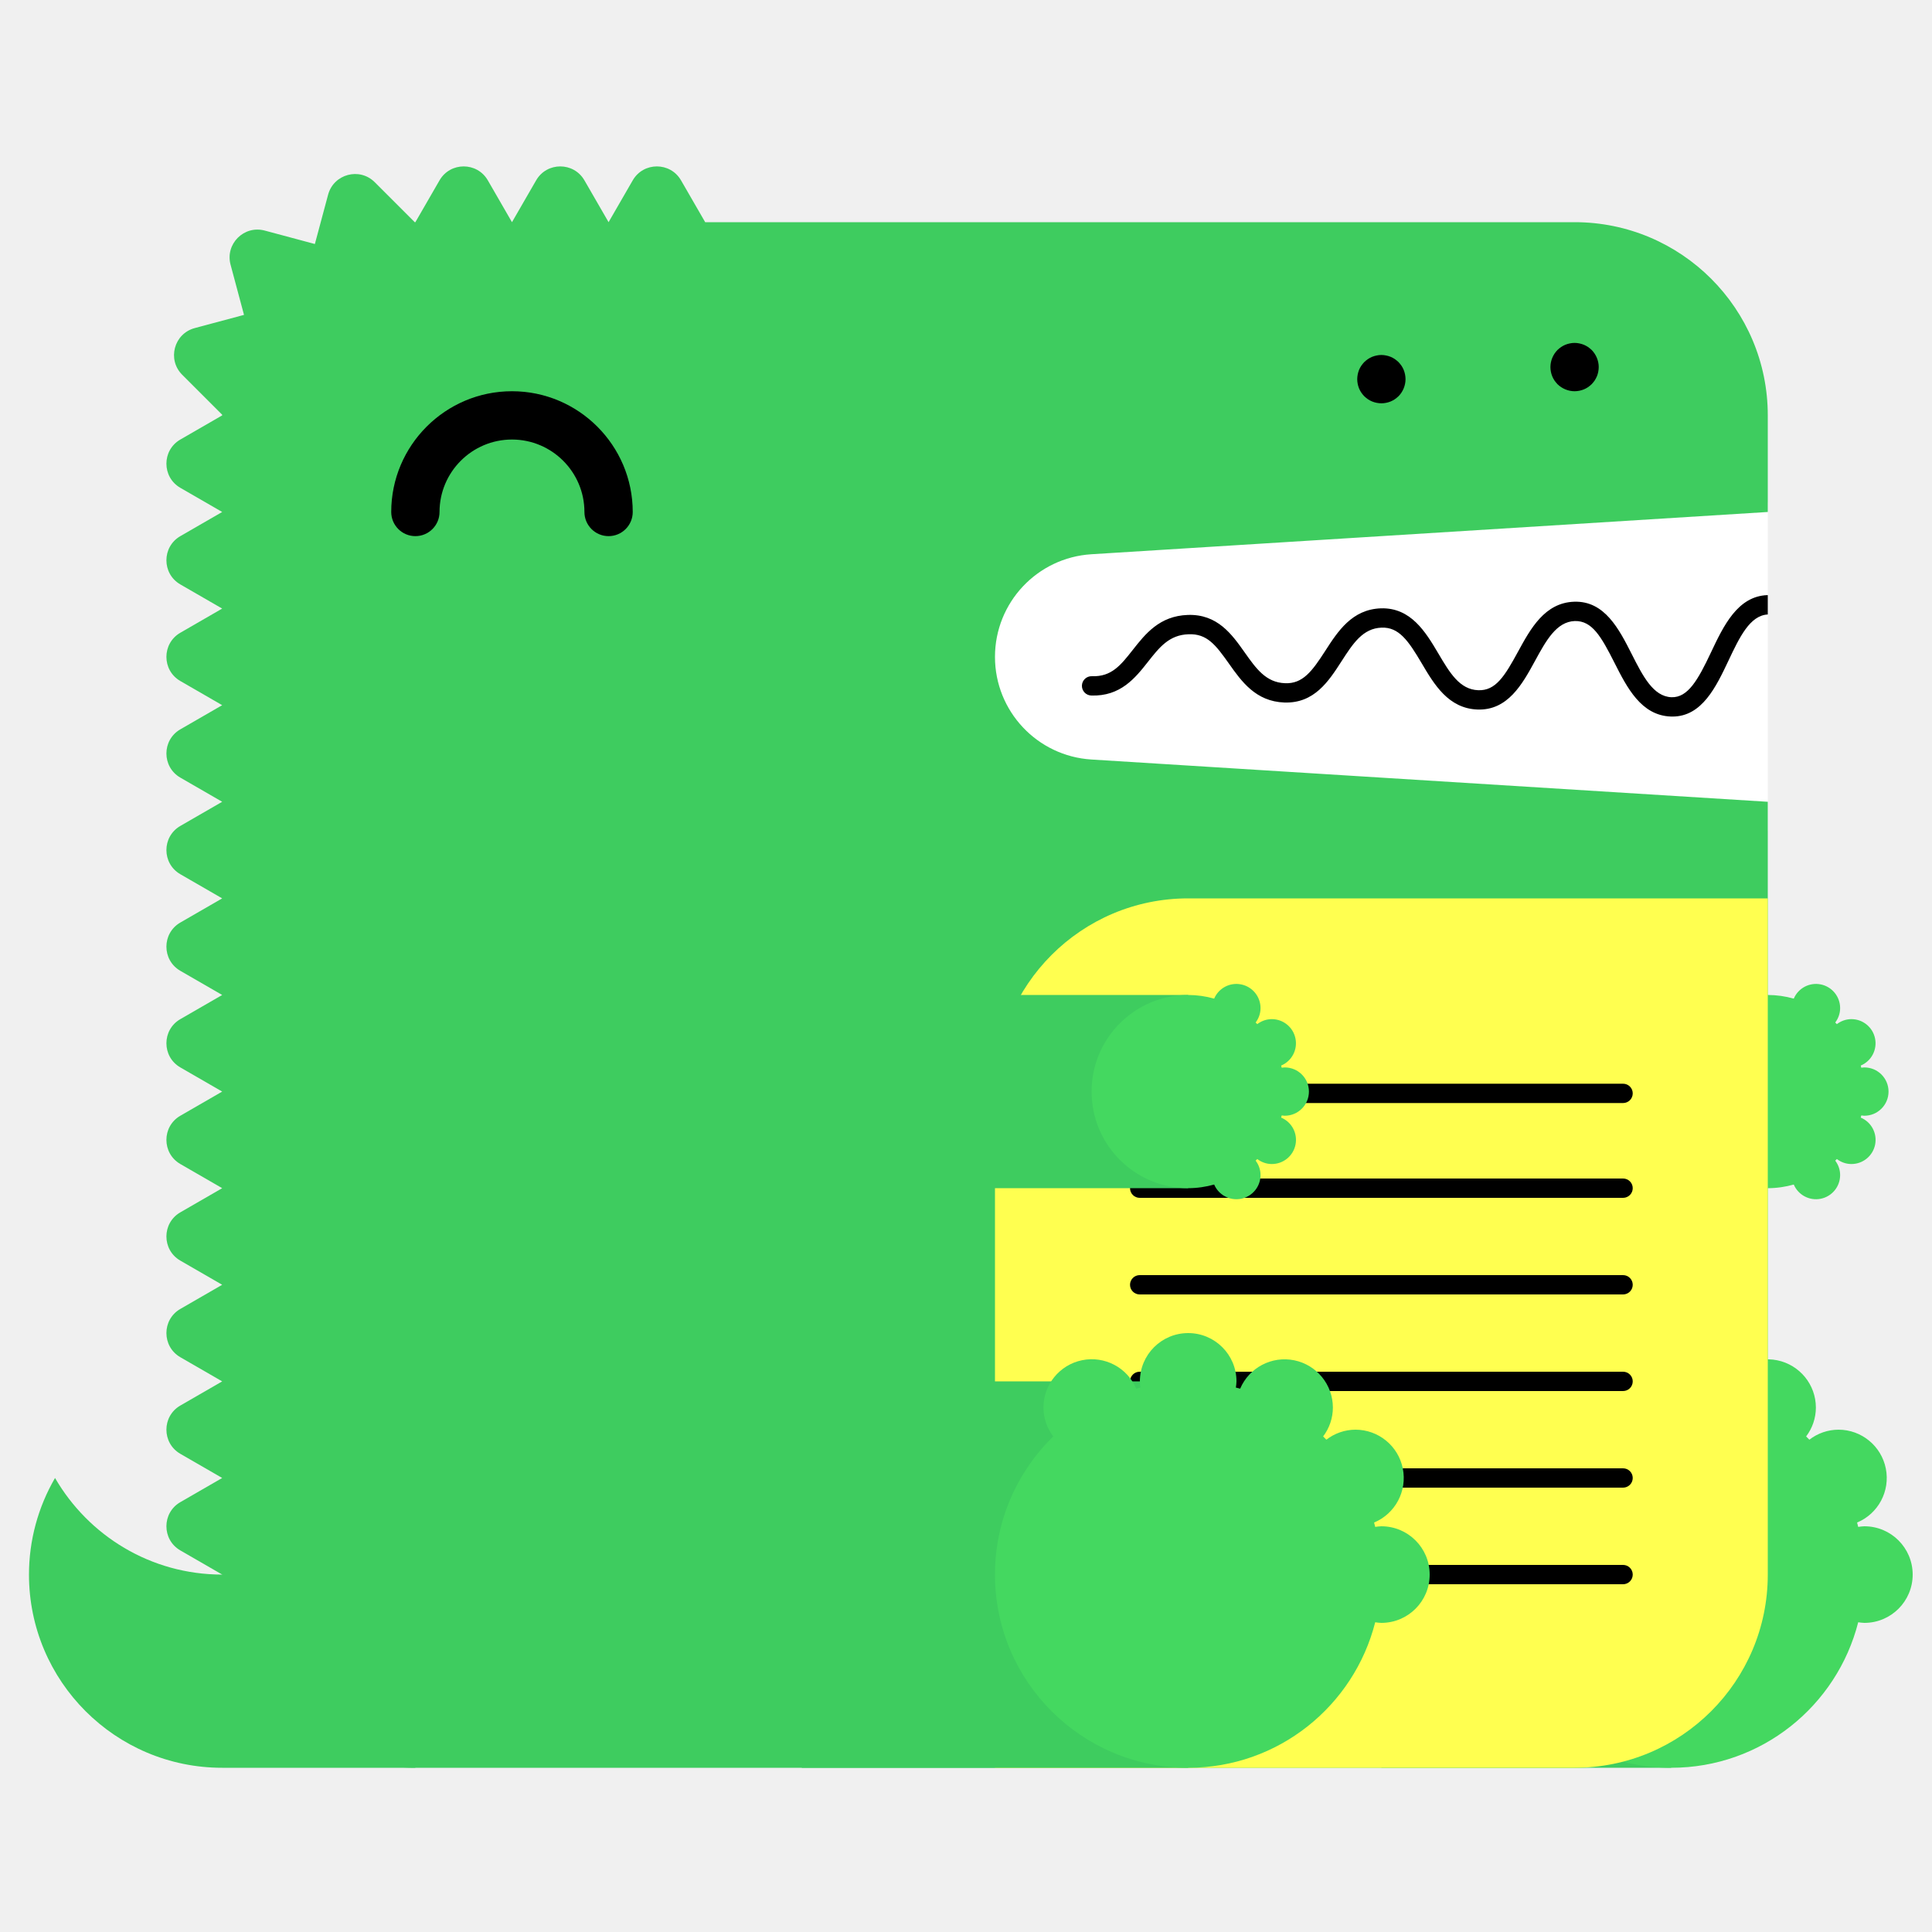
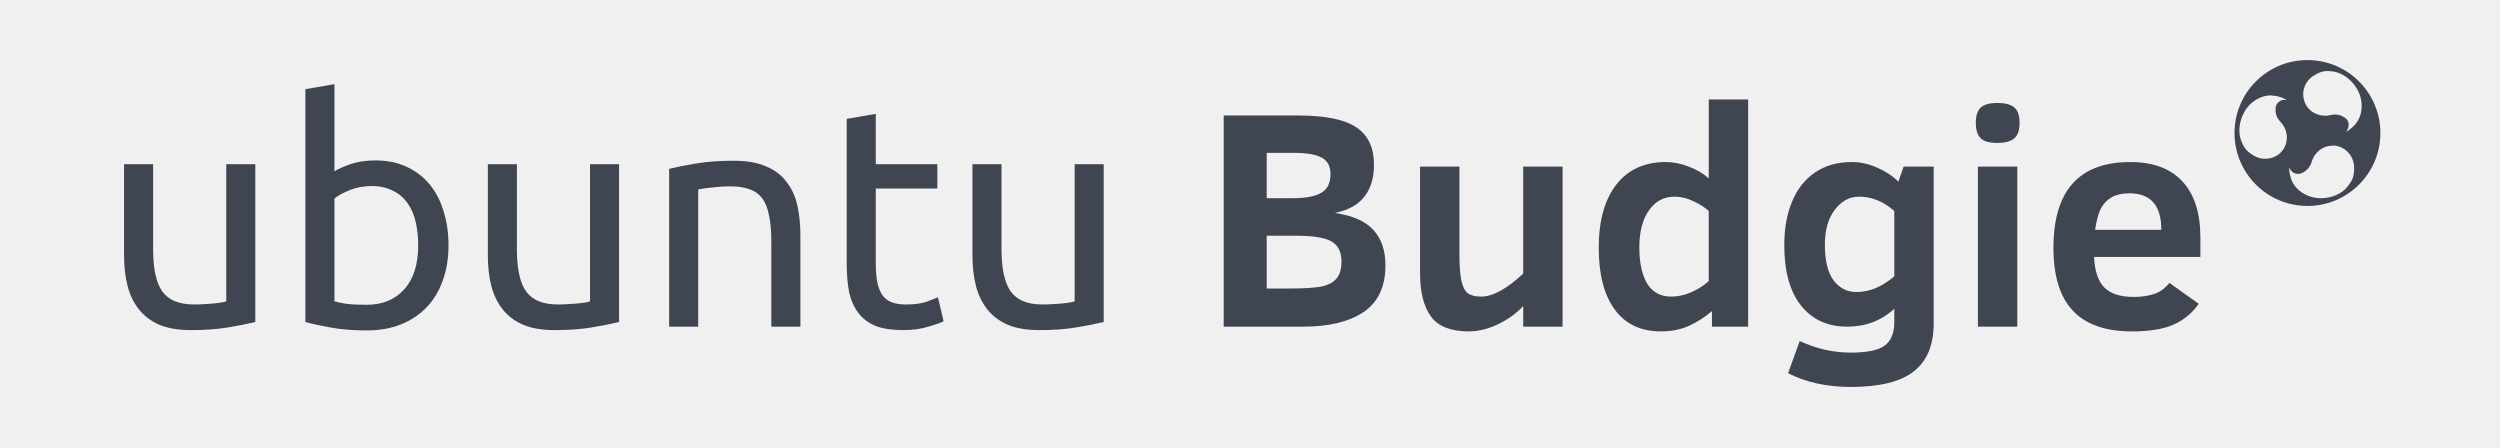
- <svg xmlns="http://www.w3.org/2000/svg" width="200" height="200" viewBox="0 0 200 200">
-   <g fill="none" fill-rule="evenodd">
-     <path fill="#FFF" d="M99 52h84v34H99z" />
-     <path d="M23 163c-7.398 0-13.843-4.027-17.303-10A19.886 19.886 0 0 0 3 163c0 11.046 8.954 20 20 20h20v-20H23z" fill="#3ECC5F" />
-     <path d="M112.98 57.376L183 53V43c0-11.046-8.954-20-20-20H73l-2.5-4.33c-1.112-1.925-3.889-1.925-5 0L63 23l-2.5-4.33c-1.111-1.925-3.889-1.925-5 0L53 23l-2.5-4.33c-1.111-1.925-3.889-1.925-5 0L43 23c-.022 0-.042.003-.065.003l-4.142-4.141c-1.57-1.571-4.252-.853-4.828 1.294l-1.369 5.104-5.192-1.392c-2.148-.575-4.111 1.389-3.535 3.536l1.39 5.193-5.102 1.367c-2.148.576-2.867 3.259-1.296 4.83l4.142 4.142c0 .021-.003.042-.003.064l-4.33 2.5c-1.925 1.111-1.925 3.889 0 5L23 53l-4.33 2.5c-1.925 1.111-1.925 3.889 0 5L23 63l-4.33 2.5c-1.925 1.111-1.925 3.889 0 5L23 73l-4.33 2.5c-1.925 1.111-1.925 3.889 0 5L23 83l-4.33 2.5c-1.925 1.111-1.925 3.889 0 5L23 93l-4.33 2.5c-1.925 1.111-1.925 3.889 0 5L23 103l-4.33 2.5c-1.925 1.111-1.925 3.889 0 5L23 113l-4.33 2.5c-1.925 1.111-1.925 3.889 0 5L23 123l-4.33 2.5c-1.925 1.111-1.925 3.889 0 5L23 133l-4.33 2.5c-1.925 1.111-1.925 3.889 0 5L23 143l-4.33 2.5c-1.925 1.111-1.925 3.889 0 5L23 153l-4.33 2.5c-1.925 1.111-1.925 3.889 0 5L23 163c0 11.046 8.954 20 20 20h120c11.046 0 20-8.954 20-20V83l-70.02-4.376A10.645 10.645 0 0 1 103 68c0-5.621 4.37-10.273 9.98-10.624" fill="#3ECC5F" />
-     <path fill="#3ECC5F" d="M143 183h30v-40h-30z" />
-     <path d="M193 158c-.219 0-.428.037-.639.064-.038-.15-.074-.301-.116-.451A5 5 0 0 0 190.32 148a4.96 4.96 0 0 0-3.016 1.036 26.531 26.531 0 0 0-.335-.336 4.955 4.955 0 0 0 1.011-2.987 5 5 0 0 0-9.599-1.959c-.148-.042-.297-.077-.445-.115.027-.211.064-.42.064-.639a5 5 0 0 0-5-5 5 5 0 0 0-5 5c0 .219.037.428.064.639-.148.038-.297.073-.445.115a4.998 4.998 0 0 0-9.599 1.959c0 1.125.384 2.151 1.011 2.987-3.717 3.632-6.031 8.693-6.031 14.3 0 11.046 8.954 20 20 20 9.339 0 17.16-6.41 19.361-15.064.211.027.42.064.639.064a5 5 0 0 0 5-5 5 5 0 0 0-5-5" fill="#44D860" />
-     <path fill="#3ECC5F" d="M153 123h30v-20h-30z" />
-     <path d="M193 115.5a2.5 2.5 0 1 0 0-5c-.109 0-.214.019-.319.032-.02-.075-.037-.15-.058-.225a2.501 2.501 0 0 0-.963-4.807c-.569 0-1.088.197-1.508.518a6.653 6.653 0 0 0-.168-.168c.314-.417.506-.931.506-1.494a2.5 2.5 0 0 0-4.8-.979A9.987 9.987 0 0 0 183 103c-5.522 0-10 4.478-10 10s4.478 10 10 10c.934 0 1.833-.138 2.69-.377a2.5 2.5 0 0 0 4.8-.979c0-.563-.192-1.077-.506-1.494.057-.055.113-.111.168-.168.42.321.939.518 1.508.518a2.5 2.5 0 0 0 .963-4.807c.021-.074.038-.15.058-.225.105.013.21.032.319.032" fill="#44D860" />
-     <path d="M63 55.5a2.5 2.5 0 0 1-2.5-2.5c0-4.136-3.364-7.5-7.5-7.5s-7.5 3.364-7.5 7.5a2.5 2.5 0 1 1-5 0c0-6.893 5.607-12.5 12.5-12.5S65.5 46.107 65.5 53a2.5 2.5 0 0 1-2.5 2.5" fill="#000" />
-     <path d="M103 183h60c11.046 0 20-8.954 20-20V93h-60c-11.046 0-20 8.954-20 20v70z" fill="#FFFF50" />
-     <path d="M168.02 124h-50.04a1 1 0 1 1 0-2h50.04a1 1 0 1 1 0 2m0 20h-50.04a1 1 0 1 1 0-2h50.04a1 1 0 1 1 0 2m0 20h-50.04a1 1 0 1 1 0-2h50.04a1 1 0 1 1 0 2m0-49.814h-50.04a1 1 0 1 1 0-2h50.04a1 1 0 1 1 0 2m0 19.814h-50.04a1 1 0 1 1 0-2h50.04a1 1 0 1 1 0 2m0 20h-50.04a1 1 0 1 1 0-2h50.04a1 1 0 1 1 0 2M183 61.611c-.012 0-.022-.006-.034-.005-3.09.105-4.552 3.196-5.842 5.923-1.346 2.85-2.387 4.703-4.093 4.647-1.889-.068-2.969-2.202-4.113-4.46-1.314-2.594-2.814-5.536-5.963-5.426-3.046.104-4.513 2.794-5.807 5.167-1.377 2.528-2.314 4.065-4.121 3.994-1.927-.07-2.951-1.805-4.136-3.813-1.321-2.236-2.848-4.75-5.936-4.664-2.994.103-4.465 2.385-5.763 4.4-1.373 2.13-2.335 3.428-4.165 3.351-1.973-.07-2.992-1.51-4.171-3.177-1.324-1.873-2.816-3.993-5.895-3.89-2.928.1-4.399 1.97-5.696 3.618-1.232 1.564-2.194 2.802-4.229 2.724a1 1 0 0 0-.072 2c3.017.101 4.545-1.8 5.872-3.487 1.177-1.496 2.193-2.787 4.193-2.855 1.926-.082 2.829 1.115 4.195 3.045 1.297 1.834 2.769 3.914 5.731 4.021 3.103.104 4.596-2.215 5.918-4.267 1.182-1.834 2.202-3.417 4.15-3.484 1.793-.067 2.769 1.35 4.145 3.681 1.297 2.197 2.766 4.686 5.787 4.796 3.125.108 4.634-2.62 5.949-5.035 1.139-2.088 2.214-4.06 4.119-4.126 1.793-.042 2.728 1.595 4.111 4.33 1.292 2.553 2.757 5.445 5.825 5.556l.169.003c3.064 0 4.518-3.075 5.805-5.794 1.139-2.41 2.217-4.68 4.067-4.773v-2z" fill="#000" />
-     <path fill="#3ECC5F" d="M83 183h40v-40H83z" />
-     <path d="M143 158c-.219 0-.428.037-.639.064-.038-.15-.074-.301-.116-.451A5 5 0 0 0 140.32 148a4.96 4.96 0 0 0-3.016 1.036 26.531 26.531 0 0 0-.335-.336 4.955 4.955 0 0 0 1.011-2.987 5 5 0 0 0-9.599-1.959c-.148-.042-.297-.077-.445-.115.027-.211.064-.42.064-.639a5 5 0 0 0-5-5 5 5 0 0 0-5 5c0 .219.037.428.064.639-.148.038-.297.073-.445.115a4.998 4.998 0 0 0-9.599 1.959c0 1.125.384 2.151 1.011 2.987-3.717 3.632-6.031 8.693-6.031 14.3 0 11.046 8.954 20 20 20 9.339 0 17.16-6.41 19.361-15.064.211.027.42.064.639.064a5 5 0 0 0 5-5 5 5 0 0 0-5-5" fill="#44D860" />
-     <path fill="#3ECC5F" d="M83 123h40v-20H83z" />
-     <path d="M133 115.5a2.5 2.5 0 1 0 0-5c-.109 0-.214.019-.319.032-.02-.075-.037-.15-.058-.225a2.501 2.501 0 0 0-.963-4.807c-.569 0-1.088.197-1.508.518a6.653 6.653 0 0 0-.168-.168c.314-.417.506-.931.506-1.494a2.5 2.5 0 0 0-4.8-.979A9.987 9.987 0 0 0 123 103c-5.522 0-10 4.478-10 10s4.478 10 10 10c.934 0 1.833-.138 2.69-.377a2.5 2.5 0 0 0 4.8-.979c0-.563-.192-1.077-.506-1.494.057-.055.113-.111.168-.168.42.321.939.518 1.508.518a2.5 2.5 0 0 0 .963-4.807c.021-.074.038-.15.058-.225.105.013.21.032.319.032" fill="#44D860" />
-     <path d="M143 41.75c-.16 0-.33-.02-.49-.05a2.52 2.52 0 0 1-.47-.14c-.15-.06-.29-.14-.431-.23-.13-.09-.259-.2-.38-.31-.109-.12-.219-.24-.309-.38s-.17-.28-.231-.43a2.619 2.619 0 0 1-.189-.96c0-.16.02-.33.05-.49.03-.16.08-.31.139-.47.061-.15.141-.29.231-.43.09-.13.2-.26.309-.38.121-.11.25-.22.38-.31.141-.09.281-.17.431-.23.149-.06.31-.11.47-.14.32-.07.65-.07.98 0 .159.03.32.08.47.14.149.06.29.14.43.23.13.09.259.2.38.31.11.12.22.25.31.38.09.14.17.28.23.43.06.16.11.31.14.47.029.16.05.33.05.49 0 .66-.271 1.31-.73 1.77-.121.11-.25.22-.38.31-.14.09-.281.17-.43.23a2.565 2.565 0 0 1-.96.19m20-1.25c-.66 0-1.3-.27-1.771-.73a3.802 3.802 0 0 1-.309-.38c-.09-.14-.17-.28-.231-.43a2.619 2.619 0 0 1-.189-.96c0-.66.27-1.3.729-1.77.121-.11.25-.22.38-.31.141-.09.281-.17.431-.23.149-.06.31-.11.47-.14.32-.07.66-.07.98 0 .159.03.32.08.47.14.149.06.29.14.43.23.13.09.259.2.38.31.459.47.73 1.11.73 1.77 0 .16-.021.33-.05.49-.03.16-.08.32-.14.47-.07.15-.14.29-.23.43-.09.13-.2.26-.31.38-.121.11-.25.22-.38.31-.14.09-.281.17-.43.23a2.565 2.565 0 0 1-.96.19" fill="#000" />
+ <svg xmlns="http://www.w3.org/2000/svg" height="43" width="240" version="1.1" viewBox="0 0 240 43" id="svg2">
+   <defs id="defs16" />
+   <g id="g4170" transform="translate(-6,0)">
+     <path id="path4139" style="font-style:normal;font-variant:normal;font-weight:normal;font-stretch:normal;font-size:30px;line-height:125%;font-family:Ubuntu;-inkscape-font-specification:Ubuntu;letter-spacing:0px;word-spacing:0px;fill:#404552;fill-opacity:1" d="m 30.51,30.91 q -0.96,0.24 -2.55,0.51 -1.56,0.27 -3.63,0.27 -1.8,0 -3.03,-0.51 -1.23,-0.54 -1.98,-1.5 -0.75,-0.96 -1.08,-2.25 -0.33,-1.32 -0.33,-2.91 l 0,-8.76 2.79,0 0,8.16 q 0,2.85 0.9,4.08 0.9,1.23 3.03,1.23 0.45,0 0.93,-0.03 0.48,-0.03 0.9,-0.06 0.42,-0.06 0.75,-0.09 0.36,-0.06 0.51,-0.12 l 0,-13.17 2.79,0 0,15.15 z" />
+     <path id="path4141" style="font-style:normal;font-variant:normal;font-weight:normal;font-stretch:normal;font-size:30px;line-height:125%;font-family:Ubuntu;-inkscape-font-specification:Ubuntu;letter-spacing:0px;word-spacing:0px;fill:#404552;fill-opacity:1" d="m 38.107,16.45 q 0.51,-0.33 1.53,-0.69 1.05,-0.36 2.4,-0.36 1.68,0 2.97,0.6 1.32,0.6 2.22,1.68 0.9,1.08 1.35,2.58 0.48,1.5 0.48,3.3 0,1.89 -0.57,3.42 -0.54,1.5 -1.56,2.55 -1.02,1.05 -2.46,1.62 -1.44,0.57 -3.24,0.57 -1.95,0 -3.45,-0.27 -1.5,-0.27 -2.46,-0.54 l 0,-22.35 2.79,-0.48 0,8.37 z m 0,12.48 q 0.42,0.12 1.17,0.24 0.78,0.09 1.92,0.09 2.25,0 3.6,-1.47 1.35,-1.5 1.35,-4.23 0,-1.2 -0.24,-2.25 -0.24,-1.05 -0.78,-1.8 -0.54,-0.78 -1.41,-1.2 -0.84,-0.45 -2.04,-0.45 -1.14,0 -2.1,0.39 -0.96,0.39 -1.47,0.81 l 0,9.87 z" />
+     <path id="path4143" style="font-style:normal;font-variant:normal;font-weight:normal;font-stretch:normal;font-size:30px;line-height:125%;font-family:Ubuntu;-inkscape-font-specification:Ubuntu;letter-spacing:0px;word-spacing:0px;fill:#404552;fill-opacity:1" d="m 65.432,30.91 q -0.96,0.24 -2.55,0.51 -1.56,0.27 -3.63,0.27 -1.8,0 -3.03,-0.51 -1.23,-0.54 -1.98,-1.5 -0.75,-0.96 -1.08,-2.25 -0.33,-1.32 -0.33,-2.91 l 0,-8.76 2.79,0 0,8.16 q 0,2.85 0.9,4.08 0.9,1.23 3.03,1.23 0.45,0 0.93,-0.03 0.48,-0.03 0.9,-0.06 0.42,-0.06 0.75,-0.09 0.36,-0.06 0.51,-0.12 l 0,-13.17 2.79,0 0,15.15 z" />
+     <path id="path4145" style="font-style:normal;font-variant:normal;font-weight:normal;font-stretch:normal;font-size:30px;line-height:125%;font-family:Ubuntu;-inkscape-font-specification:Ubuntu;letter-spacing:0px;word-spacing:0px;fill:#404552;fill-opacity:1" d="m 70.238,16.21 q 0.96,-0.24 2.55,-0.51 1.59,-0.27 3.66,-0.27 1.86,0 3.09,0.54 1.23,0.51 1.95,1.47 0.75,0.93 1.05,2.25 0.3,1.32 0.3,2.91 l 0,8.76 -2.79,0 0,-8.16 q 0,-1.44 -0.21,-2.46 -0.18,-1.02 -0.63,-1.65 -0.45,-0.63 -1.2,-0.9 -0.75,-0.3 -1.86,-0.3 -0.45,0 -0.93,0.03 -0.48,0.03 -0.93,0.09 -0.42,0.03 -0.78,0.09 -0.33,0.06 -0.48,0.09 l 0,13.17 -2.79,0 0,-15.15 z" />
+     <path id="path4147" style="font-style:normal;font-variant:normal;font-weight:normal;font-stretch:normal;font-size:30px;line-height:125%;font-family:Ubuntu;-inkscape-font-specification:Ubuntu;letter-spacing:0px;word-spacing:0px;fill:#404552;fill-opacity:1" d="m 90.075,15.76 5.91,0 0,2.34 -5.91,0 0,7.2 q 0,1.17 0.18,1.95 0.18,0.75 0.54,1.2 0.36,0.42 0.9,0.6 0.54,0.18 1.26,0.18 1.26,0 2.01,-0.27 0.78,-0.3 1.08,-0.42 l 0.54,2.31 q -0.42,0.21 -1.47,0.51 -1.05,0.33 -2.4,0.33 -1.59,0 -2.64,-0.39 -1.02,-0.42 -1.65,-1.23 -0.63,-0.81 -0.9,-1.98 -0.24,-1.2 -0.24,-2.76 l 0,-13.92 2.79,-0.48 0,4.83 z" />
+     <path id="path4149" style="font-style:normal;font-variant:normal;font-weight:normal;font-stretch:normal;font-size:30px;line-height:125%;font-family:Ubuntu;-inkscape-font-specification:Ubuntu;letter-spacing:0px;word-spacing:0px;fill:#404552;fill-opacity:1" d="m 111.955,30.91 q -0.96,0.24 -2.55,0.51 -1.56,0.27 -3.63,0.27 -1.8,0 -3.03,-0.51 -1.23,-0.54 -1.98,-1.5 -0.75,-0.96 -1.08,-2.25 -0.33,-1.32 -0.33,-2.91 l 0,-8.76 2.79,0 0,8.16 q 0,2.85 0.9,4.08 0.9,1.23 3.03,1.23 0.45,0 0.93,-0.03 0.48,-0.03 0.9,-0.06 0.42,-0.06 0.75,-0.09 0.36,-0.06 0.51,-0.12 l 0,-13.17 2.79,0 0,15.15 z" />
+     <path id="path4151" style="font-style:normal;font-variant:normal;font-weight:bold;font-stretch:normal;font-size:medium;line-height:125%;font-family:'Clear Sans';-inkscape-font-specification:'Clear Sans Bold';letter-spacing:0px;word-spacing:0px;fill:#404552;fill-opacity:1" d="m 139.001,25.486 q 0,3.047 -2.095,4.468 -2.095,1.406 -5.815,1.406 l -7.617,0 0,-20.273 7.163,0 q 3.896,0 5.581,1.143 1.685,1.128 1.685,3.589 0,1.89 -0.923,3.062 -0.908,1.172 -2.856,1.567 2.549,0.352 3.706,1.611 1.172,1.26 1.172,3.428 z m -5.273,-8.76 q 0,-1.157 -0.85,-1.597 -0.85,-0.454 -2.637,-0.454 l -2.637,0 0,4.351 2.52,0 q 1.831,0 2.71,-0.513 0.894,-0.513 0.894,-1.787 z m 1.055,8.394 q 0,-1.362 -0.923,-1.919 -0.923,-0.571 -3.457,-0.571 l -2.798,0 0,5.068 2.095,0 q 2.417,0 3.325,-0.234 0.923,-0.234 1.333,-0.791 0.425,-0.557 0.425,-1.553 z" />
+     <path id="path4153" style="font-style:normal;font-variant:normal;font-weight:bold;font-stretch:normal;font-size:medium;line-height:125%;font-family:'Clear Sans';-inkscape-font-specification:'Clear Sans Bold';letter-spacing:0px;word-spacing:0px;fill:#404552;fill-opacity:1" d="m 152.228,31.36 0,-1.978 q -0.996,1.069 -2.446,1.758 -1.436,0.674 -2.769,0.674 -2.607,0 -3.647,-1.436 -1.04,-1.45 -1.04,-4.116 l 0,-10.269 3.779,0 0,8.467 q 0,1.626 0.19,2.49 0.19,0.864 0.615,1.201 0.439,0.322 1.274,0.322 1.685,0 4.043,-2.212 l 0,-10.269 3.779,0 0,15.366 -3.779,0 z" />
+     <path id="path4155" style="font-style:normal;font-variant:normal;font-weight:bold;font-stretch:normal;font-size:medium;line-height:125%;font-family:'Clear Sans';-inkscape-font-specification:'Clear Sans Bold';letter-spacing:0px;word-spacing:0px;fill:#404552;fill-opacity:1" d="m 170.348,31.36 0,-1.494 q -1.055,0.894 -2.227,1.421 -1.172,0.527 -2.666,0.527 -2.9,0 -4.438,-2.095 -1.538,-2.095 -1.538,-5.918 0,-3.911 1.685,-6.079 1.699,-2.168 4.761,-2.168 1.084,0 2.227,0.454 1.143,0.439 1.89,1.128 l 0,-7.588 3.779,0 0,21.812 -3.472,0 z m -0.308,-11.104 q -0.601,-0.542 -1.494,-0.952 -0.879,-0.425 -1.802,-0.425 -1.523,0 -2.446,1.318 -0.923,1.304 -0.923,3.545 0,2.212 0.747,3.472 0.762,1.26 2.344,1.26 0.938,0 1.904,-0.425 0.981,-0.439 1.67,-1.069 l 0,-6.724 z" />
+     <path id="path4157" style="font-style:normal;font-variant:normal;font-weight:bold;font-stretch:normal;font-size:medium;line-height:125%;font-family:'Clear Sans';-inkscape-font-specification:'Clear Sans Bold';letter-spacing:0px;word-spacing:0px;fill:#404552;fill-opacity:1" d="m 191.632,31.067 q 0,3.076 -1.89,4.57 -1.89,1.509 -6.064,1.509 -3.442,0 -6.021,-1.318 l 1.113,-3.091 q 2.388,1.113 4.907,1.113 2.344,0 3.252,-0.674 0.923,-0.674 0.923,-2.271 l 0,-1.26 q -1.875,1.714 -4.526,1.714 -2.812,0 -4.424,-2.021 -1.611,-2.021 -1.611,-5.815 0,-2.373 0.747,-4.175 0.762,-1.816 2.212,-2.798 1.465,-0.996 3.53,-0.996 1.216,0 2.432,0.542 1.216,0.527 2.036,1.348 l 0.498,-1.45 2.886,0 0,15.073 z m -3.779,-10.811 q -1.553,-1.377 -3.384,-1.377 -1.377,0 -2.329,1.26 -0.952,1.26 -0.952,3.325 0,2.344 0.835,3.457 0.85,1.113 2.197,1.113 1.875,0 3.633,-1.509 l 0,-6.27 z" />
+     <path id="path4159" style="font-style:normal;font-variant:normal;font-weight:bold;font-stretch:normal;font-size:medium;line-height:125%;font-family:'Clear Sans';-inkscape-font-specification:'Clear Sans Bold';letter-spacing:0px;word-spacing:0px;fill:#404552;fill-opacity:1" d="m 199.879,11.804 q 0,1.069 -0.527,1.494 -0.527,0.425 -1.611,0.425 -1.201,0 -1.641,-0.498 -0.425,-0.498 -0.425,-1.421 0,-1.025 0.469,-1.465 0.469,-0.454 1.597,-0.454 1.143,0 1.641,0.439 0.498,0.425 0.498,1.479 z m -3.999,19.556 0,-15.366 3.779,0 0,15.366 -3.779,0 z" />
+     <path id="path4161" style="font-style:normal;font-variant:normal;font-weight:bold;font-stretch:normal;font-size:medium;line-height:125%;font-family:'Clear Sans';-inkscape-font-specification:'Clear Sans Bold';letter-spacing:0px;word-spacing:0px;fill:#404552;fill-opacity:1" d="m 207.028,24.666 q 0.103,2.051 0.996,2.944 0.894,0.894 2.812,0.894 1.113,0 1.948,-0.278 0.85,-0.278 1.479,-1.069 l 2.812,2.007 q -0.923,1.333 -2.402,1.992 -1.465,0.659 -4.014,0.659 -3.794,0 -5.669,-1.992 -1.86,-1.992 -1.86,-6.021 0,-8.247 7.383,-8.247 3.281,0 4.995,1.86 1.729,1.846 1.729,5.391 l 0,1.86 -10.21,0 z m 6.46,-2.607 q 0,-3.501 -3.062,-3.501 -1.011,0 -1.655,0.352 -0.645,0.337 -1.04,1.025 -0.381,0.674 -0.601,2.124 l 6.357,0 z" />
+     <path style="fill:#404552;fill-opacity:1" id="path12" d="m 227.516,5.767 a 7.002,7.002 0 0 0 -7.002,7.002 7.002,7.002 0 0 0 7.002,7.002 7.002,7.002 0 0 0 7.002,-7.002 7.002,7.002 0 0 0 -7.002,-7.002 z m 1.969,1.05 c 0.193,0 0.368,0.035 0.569,0.06 0.84,0.14 1.698,0.761 2.223,1.663 0.7,1.208 0.543,2.669 -0.263,3.501 -0.394,0.403 -0.525,0.438 -0.788,0.613 0.175,-0.289 0.245,-0.403 0.236,-0.639 0.035,-0.14 -0.018,-0.263 -0.044,-0.333 -0.087,-0.263 -0.28,-0.368 -0.49,-0.49 -0.263,-0.158 -0.569,-0.201 -0.761,-0.201 -0.131,0 -0.21,0 -0.403,0.052 -0.91,0.228 -1.908,-0.131 -2.381,-0.963 -0.578,-0.998 -0.219,-2.276 0.805,-2.862 0.298,-0.175 0.656,-0.35 0.98,-0.385 0.087,0 0.175,0 0.263,-0.017 l 0.087,0 z m -5.383,2.363 c 0.175,0 0.35,0.018 0.525,0.06 0.56,0.14 0.639,0.227 0.919,0.368 -0.333,-0.036 -0.455,-0.036 -0.656,0.087 -0.123,0.088 -0.21,0.175 -0.263,0.228 -0.175,0.219 -0.175,0.438 -0.175,0.674 0,0.298 0.114,0.586 0.201,0.744 0.087,0.122 0.114,0.175 0.263,0.35 0.648,0.656 0.831,1.689 0.35,2.538 -0.569,0.98 -1.864,1.313 -2.888,0.718 -0.298,-0.175 -0.613,-0.394 -0.814,-0.656 -0.219,-0.298 -0.306,-0.525 -0.42,-0.814 -0.298,-0.788 -0.193,-1.838 0.324,-2.748 0.569,-1.015 1.619,-1.602 2.626,-1.575 z m 5.821,4.788 c 1.138,0 2.074,0.963 2.074,2.136 0,0.35 -0.026,0.762 -0.158,1.05 -0.149,0.35 -0.298,0.525 -0.499,0.788 -0.525,0.656 -1.505,1.085 -2.538,1.085 -1.4,0 -2.591,-0.875 -2.888,-1.961 -0.175,-0.569 -0.131,-0.683 -0.149,-0.998 0.158,0.298 0.219,0.403 0.42,0.525 0.131,0.06 0.263,0.088 0.333,0.088 0.263,0.044 0.455,-0.053 0.665,-0.175 0.263,-0.149 0.455,-0.385 0.551,-0.551 0.07,-0.122 0.105,-0.175 0.175,-0.376 0.245,-0.919 1.05,-1.593 2.013,-1.593 z" />
  </g>
</svg>
